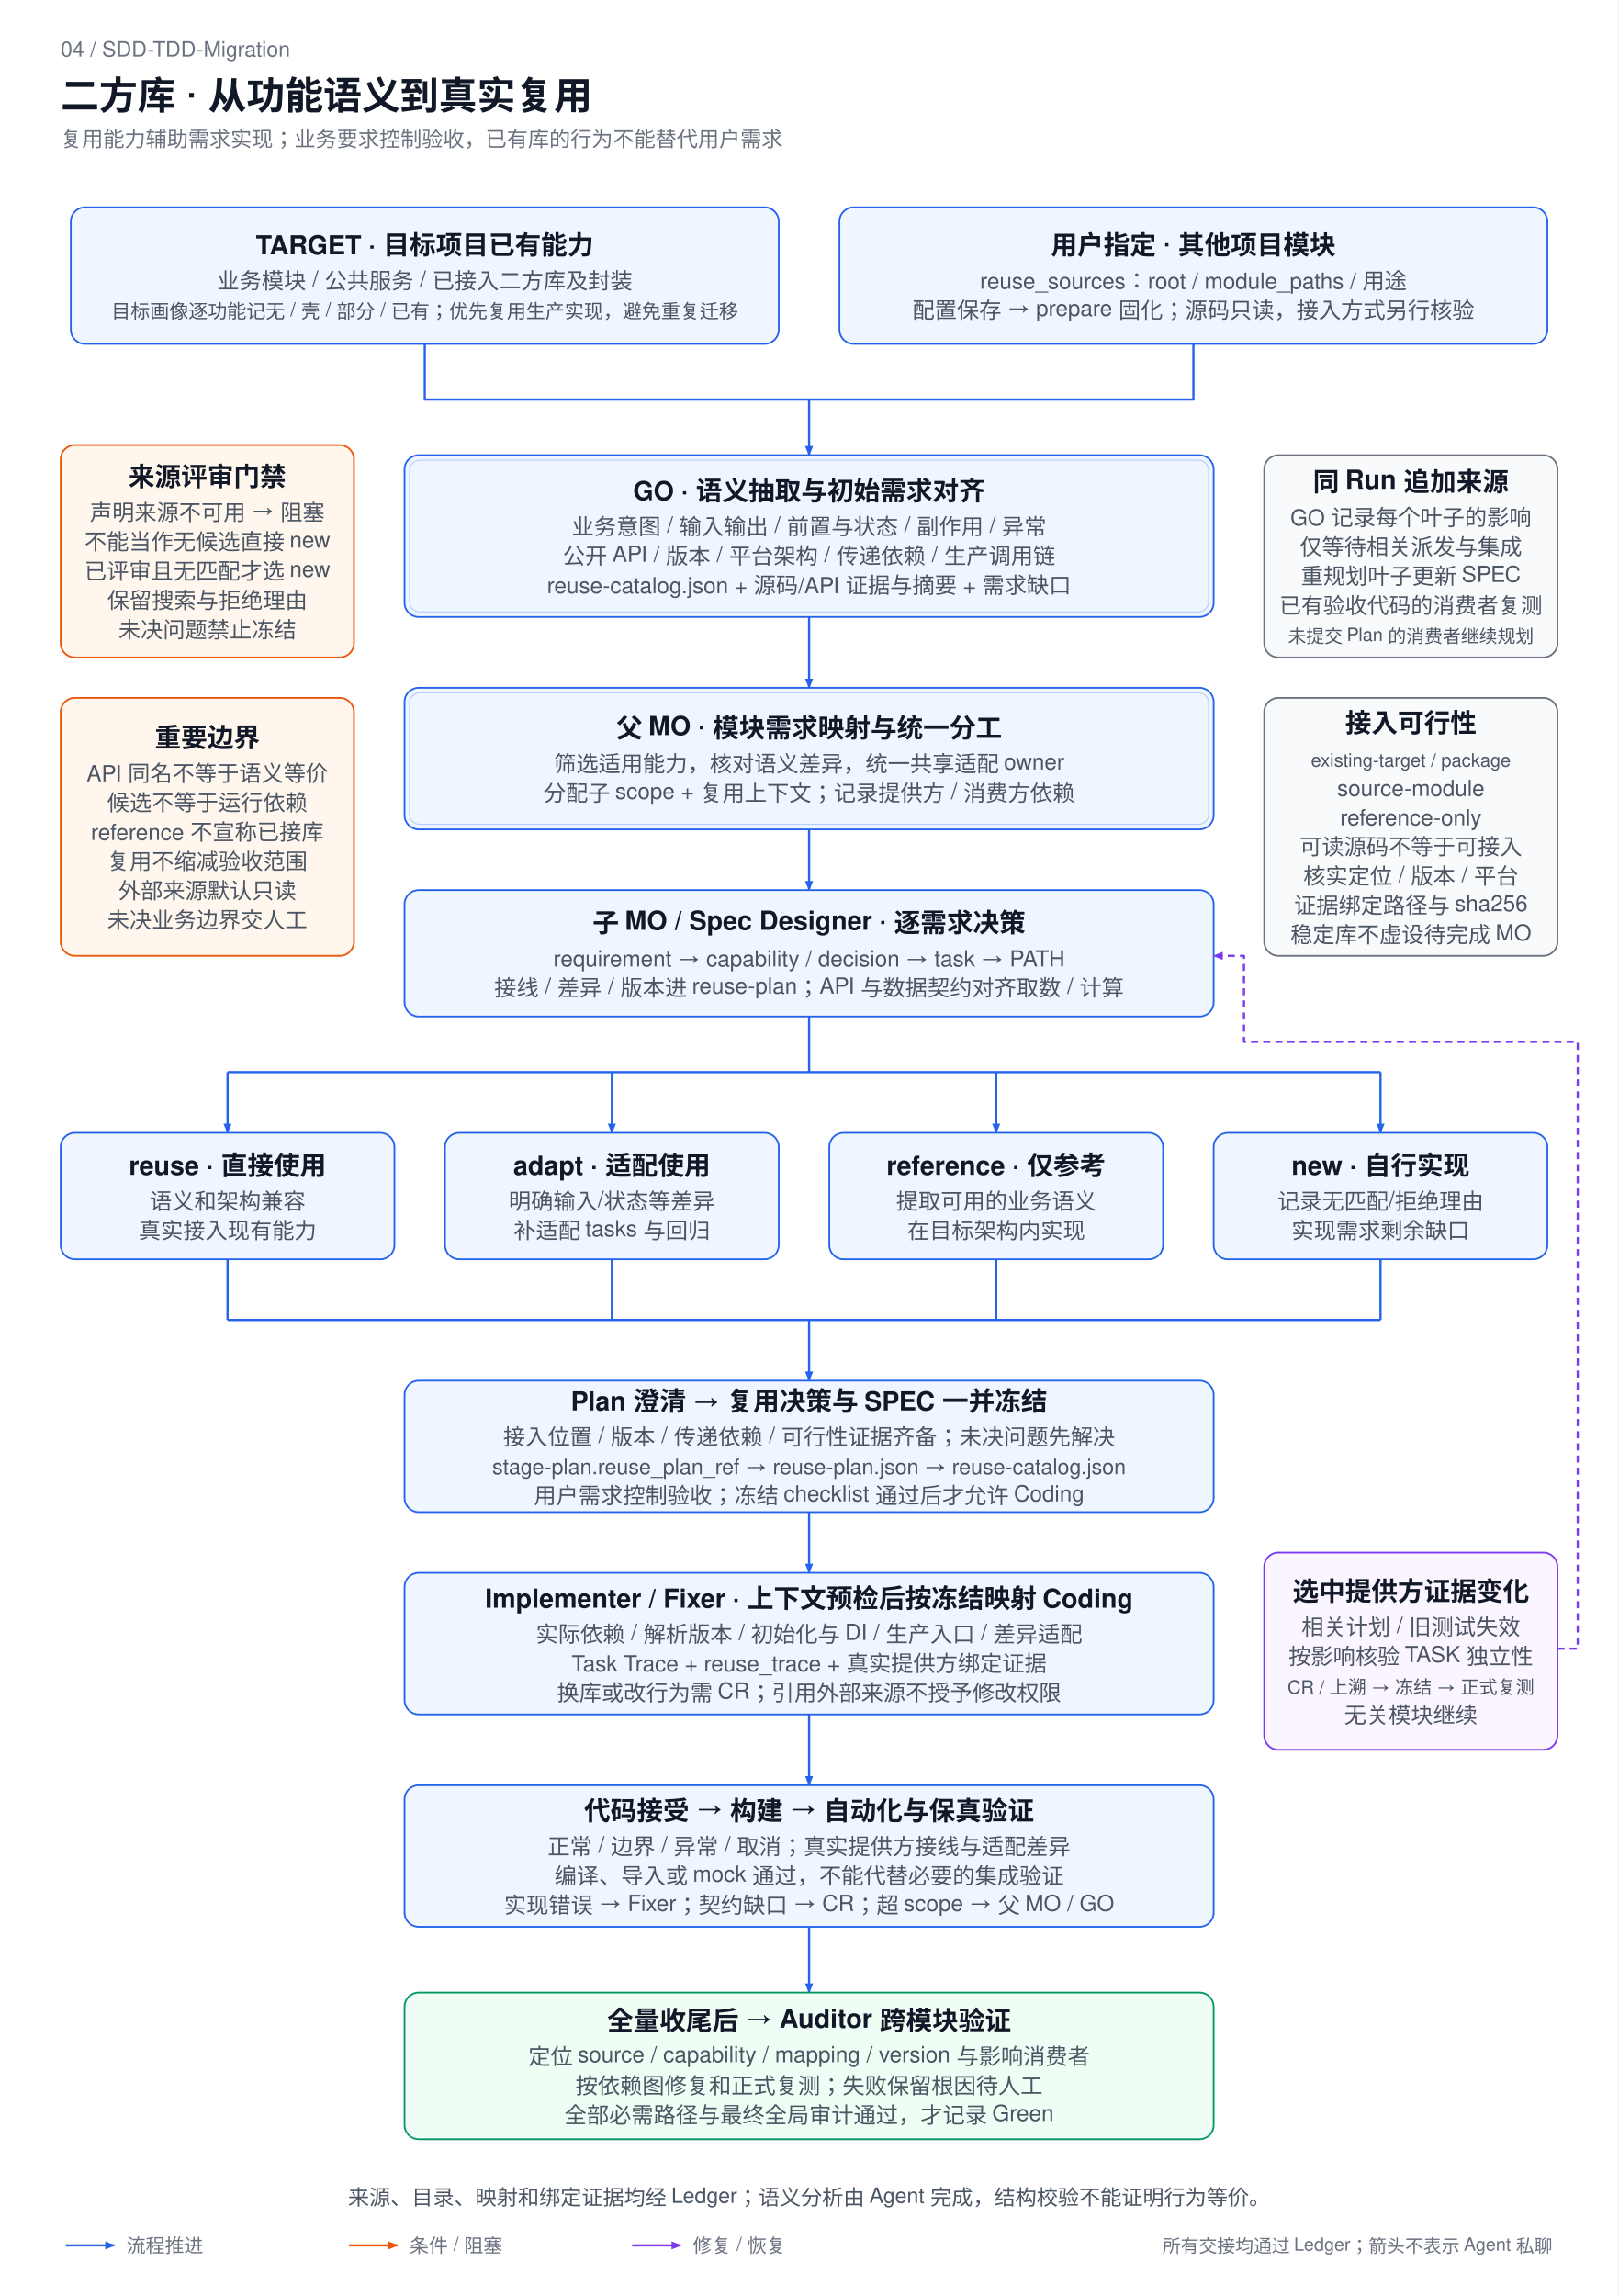
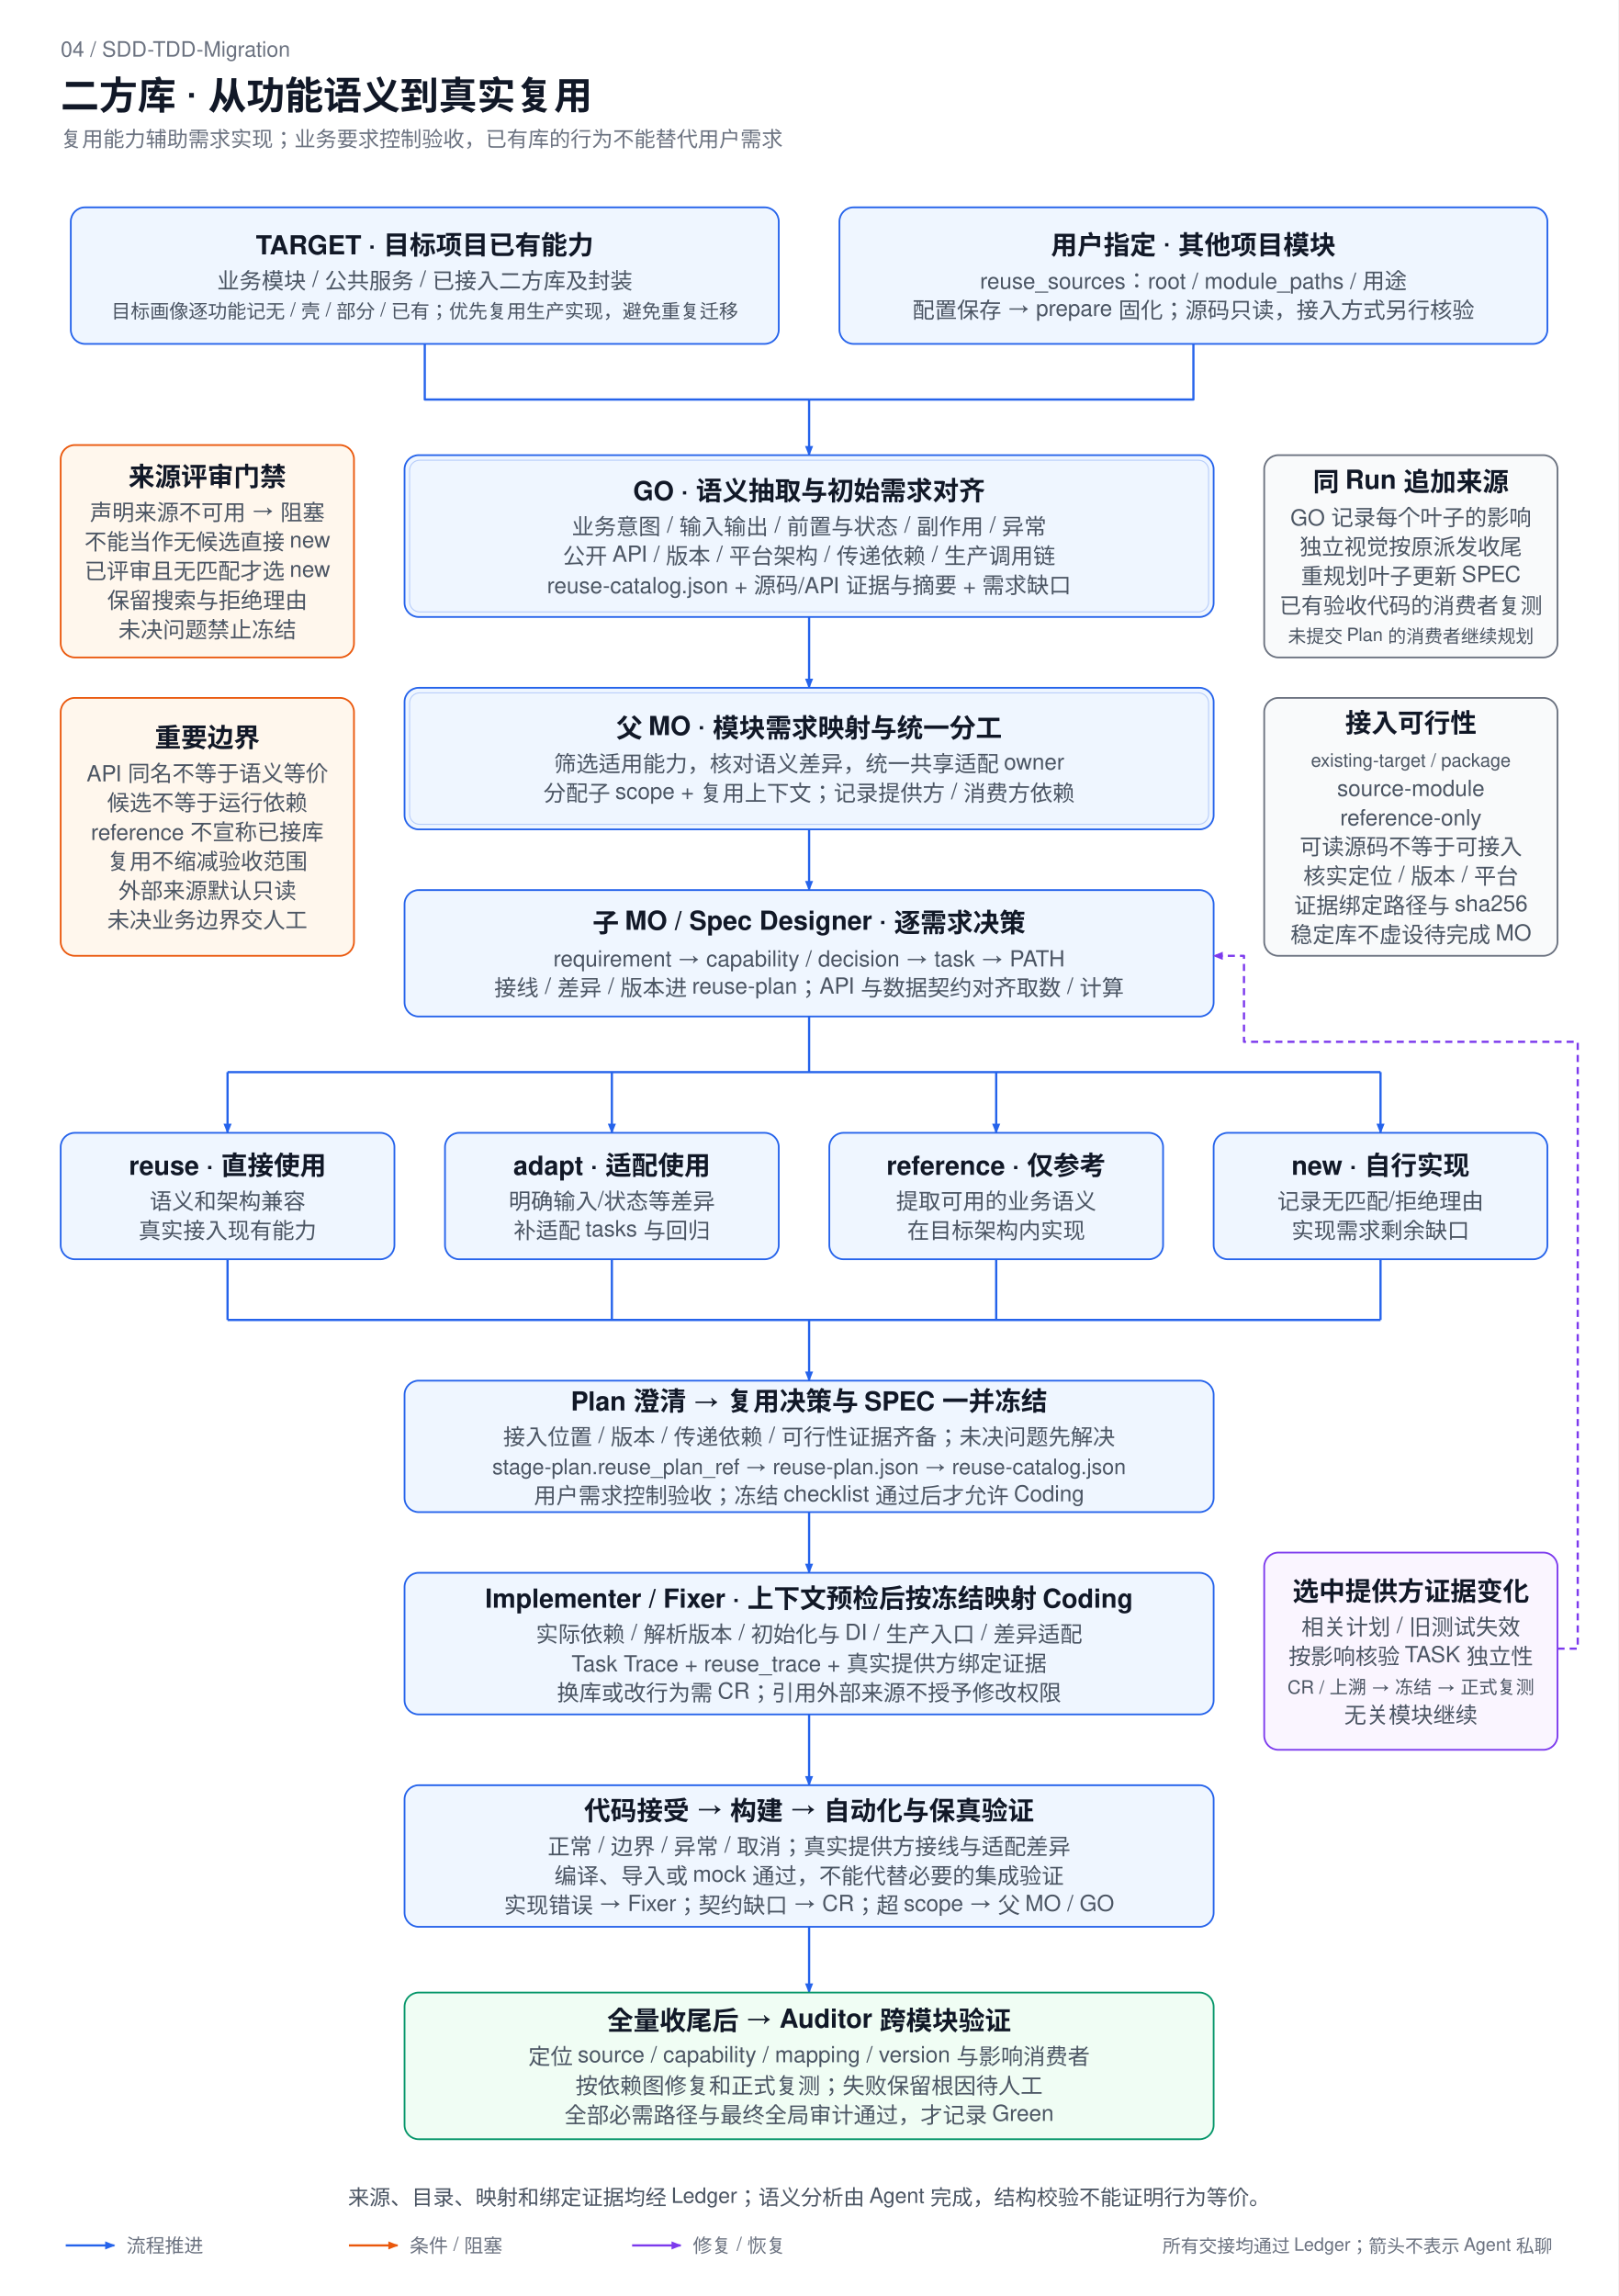
<svg xmlns="http://www.w3.org/2000/svg" width="1600" height="2270" viewBox="0 0 1600 2270" role="img" aria-labelledby="title desc">
  <style>text {font-family: "Helvetica Neue", Helvetica, Arial, "PingFang SC", "Microsoft YaHei", sans-serif;}</style>
  <defs>
    <marker id="arrow-blue" markerWidth="10" markerHeight="8" refX="9" refY="4" orient="auto" markerUnits="userSpaceOnUse">
      <path d="M0,0 L10,4 L0,8 Z" fill="#2563eb" />
    </marker>
    <marker id="arrow-orange" markerWidth="10" markerHeight="8" refX="9" refY="4" orient="auto" markerUnits="userSpaceOnUse">
      <path d="M0,0 L10,4 L0,8 Z" fill="#ea580c" />
    </marker>
    <marker id="arrow-green" markerWidth="10" markerHeight="8" refX="9" refY="4" orient="auto" markerUnits="userSpaceOnUse">
      <path d="M0,0 L10,4 L0,8 Z" fill="#059669" />
    </marker>
    <marker id="arrow-purple" markerWidth="10" markerHeight="8" refX="9" refY="4" orient="auto" markerUnits="userSpaceOnUse">
      <path d="M0,0 L10,4 L0,8 Z" fill="#7c3aed" />
    </marker>
    <marker id="arrow-gray" markerWidth="10" markerHeight="8" refX="9" refY="4" orient="auto" markerUnits="userSpaceOnUse">
      <path d="M0,0 L10,4 L0,8 Z" fill="#6b7280" />
    </marker>
  </defs>
  <rect width="1600" height="2270" fill="white" />
  <text x="60" y="56" font-size="21.00" fill="#6b7280" text-anchor="start" font-weight="400">04  /  SDD-TDD-Migration</text>
  <text x="60" y="108" font-size="38.00" fill="#111827" text-anchor="start" font-weight="700">二方库 · 从功能语义到真实复用</text>
  <text x="60" y="145" font-size="21.00" fill="#6b7280" text-anchor="start" font-weight="400">复用能力辅助需求实现；业务要求控制验收，已有库的行为不能替代用户需求</text>
  <rect x="70" y="205" width="700" height="135" rx="14" fill="#eff6ff" stroke="#2563eb" stroke-width="1.7" />
  <text x="420.0" y="251.5" font-size="26.00" fill="#111827" text-anchor="middle" font-weight="650">TARGET · 目标项目已有能力</text>
  <text x="420.0" y="285.5" font-size="22.00" fill="#4b5563" text-anchor="middle" font-weight="400">业务模块 / 公共服务 / 已接入二方库及封装</text>
  <text x="420.0" y="314.5" font-size="19.07" fill="#4b5563" text-anchor="middle" font-weight="400">目标画像逐功能记无 / 壳 / 部分 / 已有；优先复用生产实现，避免重复迁移</text>
  <rect x="830" y="205" width="700" height="135" rx="14" fill="#eff6ff" stroke="#2563eb" stroke-width="1.7" />
  <text x="1180.0" y="251.5" font-size="26.00" fill="#111827" text-anchor="middle" font-weight="650">用户指定 · 其他项目模块</text>
  <text x="1180.0" y="285.5" font-size="22.00" fill="#4b5563" text-anchor="middle" font-weight="400">reuse_sources：root / module_paths / 用途</text>
  <text x="1180.0" y="314.5" font-size="22.00" fill="#4b5563" text-anchor="middle" font-weight="400">配置保存 → prepare 固化；源码只读，接入方式另行核验</text>
  <path d="M420,340 L420,395 L800,395" fill="none" stroke="#2563eb" stroke-width="2.2" stroke-linejoin="round" />
  <path d="M1180,340 L1180,395 L800,395" fill="none" stroke="#2563eb" stroke-width="2.2" stroke-linejoin="round" />
  <path d="M800,395 L800,450" fill="none" stroke="#2563eb" stroke-width="2.2" stroke-linejoin="round" marker-end="url(#arrow-blue)" />
  <rect x="400" y="450" width="800" height="160" rx="14" fill="#eff6ff" stroke="#2563eb" stroke-width="1.7" />
  <rect x="405" y="455" width="790" height="150" rx="10" fill="none" stroke="#2563eb" stroke-opacity="0.28" />
  <text x="800.0" y="494.5" font-size="26.00" fill="#111827" text-anchor="middle" font-weight="650">GO · 语义抽取与初始需求对齐</text>
  <text x="800.0" y="528.5" font-size="22.00" fill="#4b5563" text-anchor="middle" font-weight="400">业务意图 / 输入输出 / 前置与状态 / 副作用 / 异常</text>
  <text x="800.0" y="557.5" font-size="22.00" fill="#4b5563" text-anchor="middle" font-weight="400">公开 API / 版本 / 平台架构 / 传递依赖 / 生产调用链</text>
  <text x="800.0" y="586.5" font-size="22.00" fill="#4b5563" text-anchor="middle" font-weight="400">reuse-catalog.json + 源码/API 证据与摘要 + 需求缺口</text>
  <path d="M800,610 L800,680" fill="none" stroke="#2563eb" stroke-width="2.2" stroke-linejoin="round" marker-end="url(#arrow-blue)" />
  <rect x="400" y="680" width="800" height="140" rx="14" fill="#eff6ff" stroke="#2563eb" stroke-width="1.7" />
  <rect x="405" y="685" width="790" height="130" rx="10" fill="none" stroke="#2563eb" stroke-opacity="0.28" />
  <text x="800.0" y="729.0" font-size="26.00" fill="#111827" text-anchor="middle" font-weight="650">父 MO · 模块需求映射与统一分工</text>
  <text x="800.0" y="763.0" font-size="22.00" fill="#4b5563" text-anchor="middle" font-weight="400">筛选适用能力，核对语义差异，统一共享适配 owner</text>
  <text x="800.0" y="792.0" font-size="22.00" fill="#4b5563" text-anchor="middle" font-weight="400">分配子 scope + 复用上下文；记录提供方 / 消费方依赖</text>
  <path d="M800,820 L800,880" fill="none" stroke="#2563eb" stroke-width="2.2" stroke-linejoin="round" marker-end="url(#arrow-blue)" />
  <rect x="400" y="880" width="800" height="125" rx="14" fill="#eff6ff" stroke="#2563eb" stroke-width="1.7" />
  <text x="800.0" y="921.5" font-size="26.00" fill="#111827" text-anchor="middle" font-weight="650">子 MO / Spec Designer · 逐需求决策</text>
  <text x="800.0" y="955.5" font-size="22.00" fill="#4b5563" text-anchor="middle" font-weight="400">requirement → capability / decision → task → PATH</text>
  <text x="800.0" y="984.5" font-size="22.00" fill="#4b5563" text-anchor="middle" font-weight="400">接线 / 差异 / 版本进 reuse-plan；API 与数据契约对齐取数 / 计算</text>
  <path d="M800,1005 L800,1060" fill="none" stroke="#2563eb" stroke-width="2.2" stroke-linejoin="round" />
  <path d="M225,1060 L1365,1060" fill="none" stroke="#2563eb" stroke-width="2.2" stroke-linejoin="round" />
  <path d="M225,1060 L225,1120" fill="none" stroke="#2563eb" stroke-width="2.2" stroke-linejoin="round" marker-end="url(#arrow-blue)" />
  <rect x="60" y="1120" width="330" height="125" rx="14" fill="#eff6ff" stroke="#2563eb" stroke-width="1.7" />
  <text x="225.0" y="1161.5" font-size="26.00" fill="#111827" text-anchor="middle" font-weight="650">reuse · 直接使用</text>
  <text x="225.0" y="1195.5" font-size="22.00" fill="#4b5563" text-anchor="middle" font-weight="400">语义和架构兼容</text>
  <text x="225.0" y="1224.5" font-size="22.00" fill="#4b5563" text-anchor="middle" font-weight="400">真实接入现有能力</text>
  <path d="M225,1245 L225,1305" fill="none" stroke="#2563eb" stroke-width="2.2" stroke-linejoin="round" />
  <path d="M605,1060 L605,1120" fill="none" stroke="#2563eb" stroke-width="2.2" stroke-linejoin="round" marker-end="url(#arrow-blue)" />
  <rect x="440" y="1120" width="330" height="125" rx="14" fill="#eff6ff" stroke="#2563eb" stroke-width="1.7" />
  <text x="605.0" y="1161.5" font-size="26.00" fill="#111827" text-anchor="middle" font-weight="650">adapt · 适配使用</text>
  <text x="605.0" y="1195.5" font-size="22.00" fill="#4b5563" text-anchor="middle" font-weight="400">明确输入/状态等差异</text>
  <text x="605.0" y="1224.5" font-size="22.00" fill="#4b5563" text-anchor="middle" font-weight="400">补适配 tasks 与回归</text>
  <path d="M605,1245 L605,1305" fill="none" stroke="#2563eb" stroke-width="2.2" stroke-linejoin="round" />
  <path d="M985,1060 L985,1120" fill="none" stroke="#2563eb" stroke-width="2.2" stroke-linejoin="round" marker-end="url(#arrow-blue)" />
  <rect x="820" y="1120" width="330" height="125" rx="14" fill="#eff6ff" stroke="#2563eb" stroke-width="1.7" />
  <text x="985.0" y="1161.5" font-size="26.00" fill="#111827" text-anchor="middle" font-weight="650">reference · 仅参考</text>
  <text x="985.0" y="1195.5" font-size="22.00" fill="#4b5563" text-anchor="middle" font-weight="400">提取可用的业务语义</text>
  <text x="985.0" y="1224.5" font-size="22.00" fill="#4b5563" text-anchor="middle" font-weight="400">在目标架构内实现</text>
  <path d="M985,1245 L985,1305" fill="none" stroke="#2563eb" stroke-width="2.2" stroke-linejoin="round" />
  <path d="M1365,1060 L1365,1120" fill="none" stroke="#2563eb" stroke-width="2.2" stroke-linejoin="round" marker-end="url(#arrow-blue)" />
  <rect x="1200" y="1120" width="330" height="125" rx="14" fill="#eff6ff" stroke="#2563eb" stroke-width="1.7" />
  <text x="1365.0" y="1161.5" font-size="26.00" fill="#111827" text-anchor="middle" font-weight="650">new · 自行实现</text>
  <text x="1365.0" y="1195.5" font-size="22.00" fill="#4b5563" text-anchor="middle" font-weight="400">记录无匹配/拒绝理由</text>
  <text x="1365.0" y="1224.5" font-size="22.00" fill="#4b5563" text-anchor="middle" font-weight="400">实现需求剩余缺口</text>
  <path d="M1365,1245 L1365,1305" fill="none" stroke="#2563eb" stroke-width="2.2" stroke-linejoin="round" />
  <path d="M225,1305 L1365,1305" fill="none" stroke="#2563eb" stroke-width="2.2" stroke-linejoin="round" />
  <path d="M800,1305 L800,1365" fill="none" stroke="#2563eb" stroke-width="2.2" stroke-linejoin="round" marker-end="url(#arrow-blue)" />
  <rect x="400" y="1365" width="800" height="130" rx="14" fill="#eff6ff" stroke="#2563eb" stroke-width="1.7" />
  <text x="800.0" y="1394.5" font-size="26.00" fill="#111827" text-anchor="middle" font-weight="650">Plan 澄清 → 复用决策与 SPEC 一并冻结</text>
  <text x="800.0" y="1428.5" font-size="22.00" fill="#4b5563" text-anchor="middle" font-weight="400">接入位置 / 版本 / 传递依赖 / 可行性证据齐备；未决问题先解决</text>
  <text x="800.0" y="1457.5" font-size="21.11" fill="#4b5563" text-anchor="middle" font-weight="400">stage-plan.reuse_plan_ref → reuse-plan.json → reuse-catalog.json</text>
  <text x="800.0" y="1486.5" font-size="22.00" fill="#4b5563" text-anchor="middle" font-weight="400">用户需求控制验收；冻结 checklist 通过后才允许 Coding</text>
  <path d="M800,1495 L800,1555" fill="none" stroke="#2563eb" stroke-width="2.2" stroke-linejoin="round" marker-end="url(#arrow-blue)" />
  <rect x="400" y="1555" width="800" height="140" rx="14" fill="#eff6ff" stroke="#2563eb" stroke-width="1.7" />
  <text x="800.0" y="1589.5" font-size="26.00" fill="#111827" text-anchor="middle" font-weight="650">Implementer / Fixer · 上下文预检后按冻结映射 Coding</text>
  <text x="800.0" y="1623.5" font-size="22.00" fill="#4b5563" text-anchor="middle" font-weight="400">实际依赖 / 解析版本 / 初始化与 DI / 生产入口 / 差异适配</text>
  <text x="800.0" y="1652.5" font-size="22.00" fill="#4b5563" text-anchor="middle" font-weight="400">Task Trace + reuse_trace + 真实提供方绑定证据</text>
  <text x="800.0" y="1681.5" font-size="22.00" fill="#4b5563" text-anchor="middle" font-weight="400">换库或改行为需 CR；引用外部来源不授予修改权限</text>
  <path d="M800,1695 L800,1765" fill="none" stroke="#2563eb" stroke-width="2.2" stroke-linejoin="round" marker-end="url(#arrow-blue)" />
  <rect x="400" y="1765" width="800" height="140" rx="14" fill="#eff6ff" stroke="#2563eb" stroke-width="1.7" />
  <text x="800.0" y="1799.5" font-size="26.00" fill="#111827" text-anchor="middle" font-weight="650">代码接受 → 构建 → 自动化与保真验证</text>
  <text x="800.0" y="1833.5" font-size="22.00" fill="#4b5563" text-anchor="middle" font-weight="400">正常 / 边界 / 异常 / 取消；真实提供方接线与适配差异</text>
  <text x="800.0" y="1862.5" font-size="22.00" fill="#4b5563" text-anchor="middle" font-weight="400">编译、导入或 mock 通过，不能代替必要的集成验证</text>
  <text x="800.0" y="1891.5" font-size="22.00" fill="#4b5563" text-anchor="middle" font-weight="400">实现错误 → Fixer；契约缺口 → CR；超 scope → 父 MO / GO</text>
  <path d="M800,1905 L800,1970" fill="none" stroke="#2563eb" stroke-width="2.2" stroke-linejoin="round" marker-end="url(#arrow-blue)" />
  <rect x="400" y="1970" width="800" height="145" rx="14" fill="#f0fdf4" stroke="#059669" stroke-width="1.7" />
  <text x="800.0" y="2007.0" font-size="26.00" fill="#111827" text-anchor="middle" font-weight="650">全量收尾后 → Auditor 跨模块验证</text>
  <text x="800.0" y="2041.0" font-size="22.00" fill="#4b5563" text-anchor="middle" font-weight="400">定位 source / capability / mapping / version 与影响消费者</text>
  <text x="800.0" y="2070.0" font-size="22.00" fill="#4b5563" text-anchor="middle" font-weight="400">按依赖图修复和正式复测；失败保留根因待人工</text>
  <text x="800.0" y="2099.0" font-size="22.00" fill="#4b5563" text-anchor="middle" font-weight="400">全部必需路径与最终全局审计通过，才记录 Green</text>
  <rect x="60" y="690" width="290" height="255" rx="14" fill="#fff7ed" stroke="#ea580c" stroke-width="1.7" />
  <text x="205.0" y="738.5" font-size="26.00" fill="#111827" text-anchor="middle" font-weight="650">重要边界</text>
  <text x="205.0" y="772.5" font-size="22.00" fill="#4b5563" text-anchor="middle" font-weight="400">API 同名不等于语义等价</text>
  <text x="205.0" y="801.5" font-size="22.00" fill="#4b5563" text-anchor="middle" font-weight="400">候选不等于运行依赖</text>
  <text x="205.0" y="830.5" font-size="22.00" fill="#4b5563" text-anchor="middle" font-weight="400">reference 不宣称已接库</text>
  <text x="205.0" y="859.5" font-size="22.00" fill="#4b5563" text-anchor="middle" font-weight="400">复用不缩减验收范围</text>
  <text x="205.0" y="888.5" font-size="22.00" fill="#4b5563" text-anchor="middle" font-weight="400">外部来源默认只读</text>
  <text x="205.0" y="917.5" font-size="22.00" fill="#4b5563" text-anchor="middle" font-weight="400">未决业务边界交人工</text>
  <rect x="1250" y="450" width="290" height="200" rx="14" fill="#f9fafb" stroke="#6b7280" stroke-width="1.7" />
  <text x="1395.0" y="485.5" font-size="26.00" fill="#111827" text-anchor="middle" font-weight="650">同 Run 追加来源</text>
  <text x="1395.0" y="519.5" font-size="22.00" fill="#4b5563" text-anchor="middle" font-weight="400">GO 记录每个叶子的影响</text>
-   <text x="1395.0" y="548.5" font-size="22.00" fill="#4b5563" text-anchor="middle" font-weight="400">仅等待相关派发与集成</text>
+   <text x="1395.0" y="548.5" font-size="22.00" fill="#4b5563" text-anchor="middle" font-weight="400">独立视觉按原派发收尾</text>
  <text x="1395.0" y="577.5" font-size="22.00" fill="#4b5563" text-anchor="middle" font-weight="400">重规划叶子更新 SPEC</text>
  <text x="1395.0" y="606.5" font-size="21.67" fill="#4b5563" text-anchor="middle" font-weight="400">已有验收代码的消费者复测</text>
  <text x="1395.0" y="635.5" font-size="18.03" fill="#4b5563" text-anchor="middle" font-weight="400">未提交 Plan 的消费者继续规划</text>
  <rect x="60" y="440" width="290" height="210" rx="14" fill="#fff7ed" stroke="#ea580c" stroke-width="1.7" />
  <text x="205.0" y="480.5" font-size="26.00" fill="#111827" text-anchor="middle" font-weight="650">来源评审门禁</text>
  <text x="205.0" y="514.5" font-size="22.00" fill="#4b5563" text-anchor="middle" font-weight="400">声明来源不可用 → 阻塞</text>
  <text x="205.0" y="543.5" font-size="22.00" fill="#4b5563" text-anchor="middle" font-weight="400">不能当作无候选直接 new</text>
  <text x="205.0" y="572.5" font-size="22.00" fill="#4b5563" text-anchor="middle" font-weight="400">已评审且无匹配才选 new</text>
  <text x="205.0" y="601.5" font-size="22.00" fill="#4b5563" text-anchor="middle" font-weight="400">保留搜索与拒绝理由</text>
  <text x="205.0" y="630.5" font-size="22.00" fill="#4b5563" text-anchor="middle" font-weight="400">未决问题禁止冻结</text>
  <rect x="1250" y="690" width="290" height="255" rx="14" fill="#f9fafb" stroke="#6b7280" stroke-width="1.7" />
  <text x="1395.0" y="724.0" font-size="26.00" fill="#111827" text-anchor="middle" font-weight="650">接入可行性</text>
  <text x="1395.0" y="758.0" font-size="18.25" fill="#4b5563" text-anchor="middle" font-weight="400">existing-target / package</text>
  <text x="1395.0" y="787.0" font-size="22.00" fill="#4b5563" text-anchor="middle" font-weight="400">source-module</text>
  <text x="1395.0" y="816.0" font-size="22.00" fill="#4b5563" text-anchor="middle" font-weight="400">reference-only</text>
  <text x="1395.0" y="845.0" font-size="22.00" fill="#4b5563" text-anchor="middle" font-weight="400">可读源码不等于可接入</text>
  <text x="1395.0" y="874.0" font-size="22.00" fill="#4b5563" text-anchor="middle" font-weight="400">核实定位 / 版本 / 平台</text>
  <text x="1395.0" y="903.0" font-size="22.00" fill="#4b5563" text-anchor="middle" font-weight="400">证据绑定路径与 sha256</text>
  <text x="1395.0" y="932.0" font-size="22.00" fill="#4b5563" text-anchor="middle" font-weight="400">稳定库不虚设待完成 MO</text>
  <rect x="1250" y="1535" width="290" height="195" rx="14" fill="#faf5ff" stroke="#7c3aed" stroke-width="1.7" />
  <text x="1395.0" y="1582.5" font-size="26.00" fill="#111827" text-anchor="middle" font-weight="650">选中提供方证据变化</text>
  <text x="1395.0" y="1616.5" font-size="22.00" fill="#4b5563" text-anchor="middle" font-weight="400">相关计划 / 旧测试失效</text>
  <text x="1395.0" y="1645.5" font-size="22.00" fill="#4b5563" text-anchor="middle" font-weight="400">按影响核验 TASK 独立性</text>
  <text x="1395.0" y="1674.5" font-size="18.22" fill="#4b5563" text-anchor="middle" font-weight="400">CR / 上溯 → 冻结 → 正式复测</text>
  <text x="1395.0" y="1703.5" font-size="22.00" fill="#4b5563" text-anchor="middle" font-weight="400">无关模块继续</text>
  <path d="M1540,1630 L1560,1630 L1560,1030 L1230,1030 L1230,945 L1200,945" fill="none" stroke="#7c3aed" stroke-width="2.2" stroke-linejoin="round" stroke-dasharray="7 5" marker-end="url(#arrow-purple)" />
  <text x="800" y="2180" font-size="21.00" fill="#4b5563" text-anchor="middle" font-weight="400">来源、目录、映射和绑定证据均经 Ledger；语义分析由 Agent 完成，结构校验不能证明行为等价。</text>
  <path d="M65,2220 L113,2220" fill="none" stroke="#2563eb" stroke-width="2.2" stroke-linejoin="round" marker-end="url(#arrow-blue)" />
  <text x="125" y="2227" font-size="19.00" fill="#6b7280" text-anchor="start" font-weight="400">流程推进</text>
  <path d="M345,2220 L393,2220" fill="none" stroke="#ea580c" stroke-width="2.2" stroke-linejoin="round" marker-end="url(#arrow-orange)" />
  <text x="405" y="2227" font-size="19.00" fill="#6b7280" text-anchor="start" font-weight="400">条件 / 阻塞</text>
  <path d="M625,2220 L673,2220" fill="none" stroke="#7c3aed" stroke-width="2.2" stroke-linejoin="round" marker-end="url(#arrow-purple)" />
  <text x="685" y="2227" font-size="19.00" fill="#6b7280" text-anchor="start" font-weight="400">修复 / 恢复</text>
  <text x="1535" y="2227" font-size="18.00" fill="#6b7280" text-anchor="end" font-weight="400">所有交接均通过 Ledger；箭头不表示 Agent 私聊</text>
</svg>
